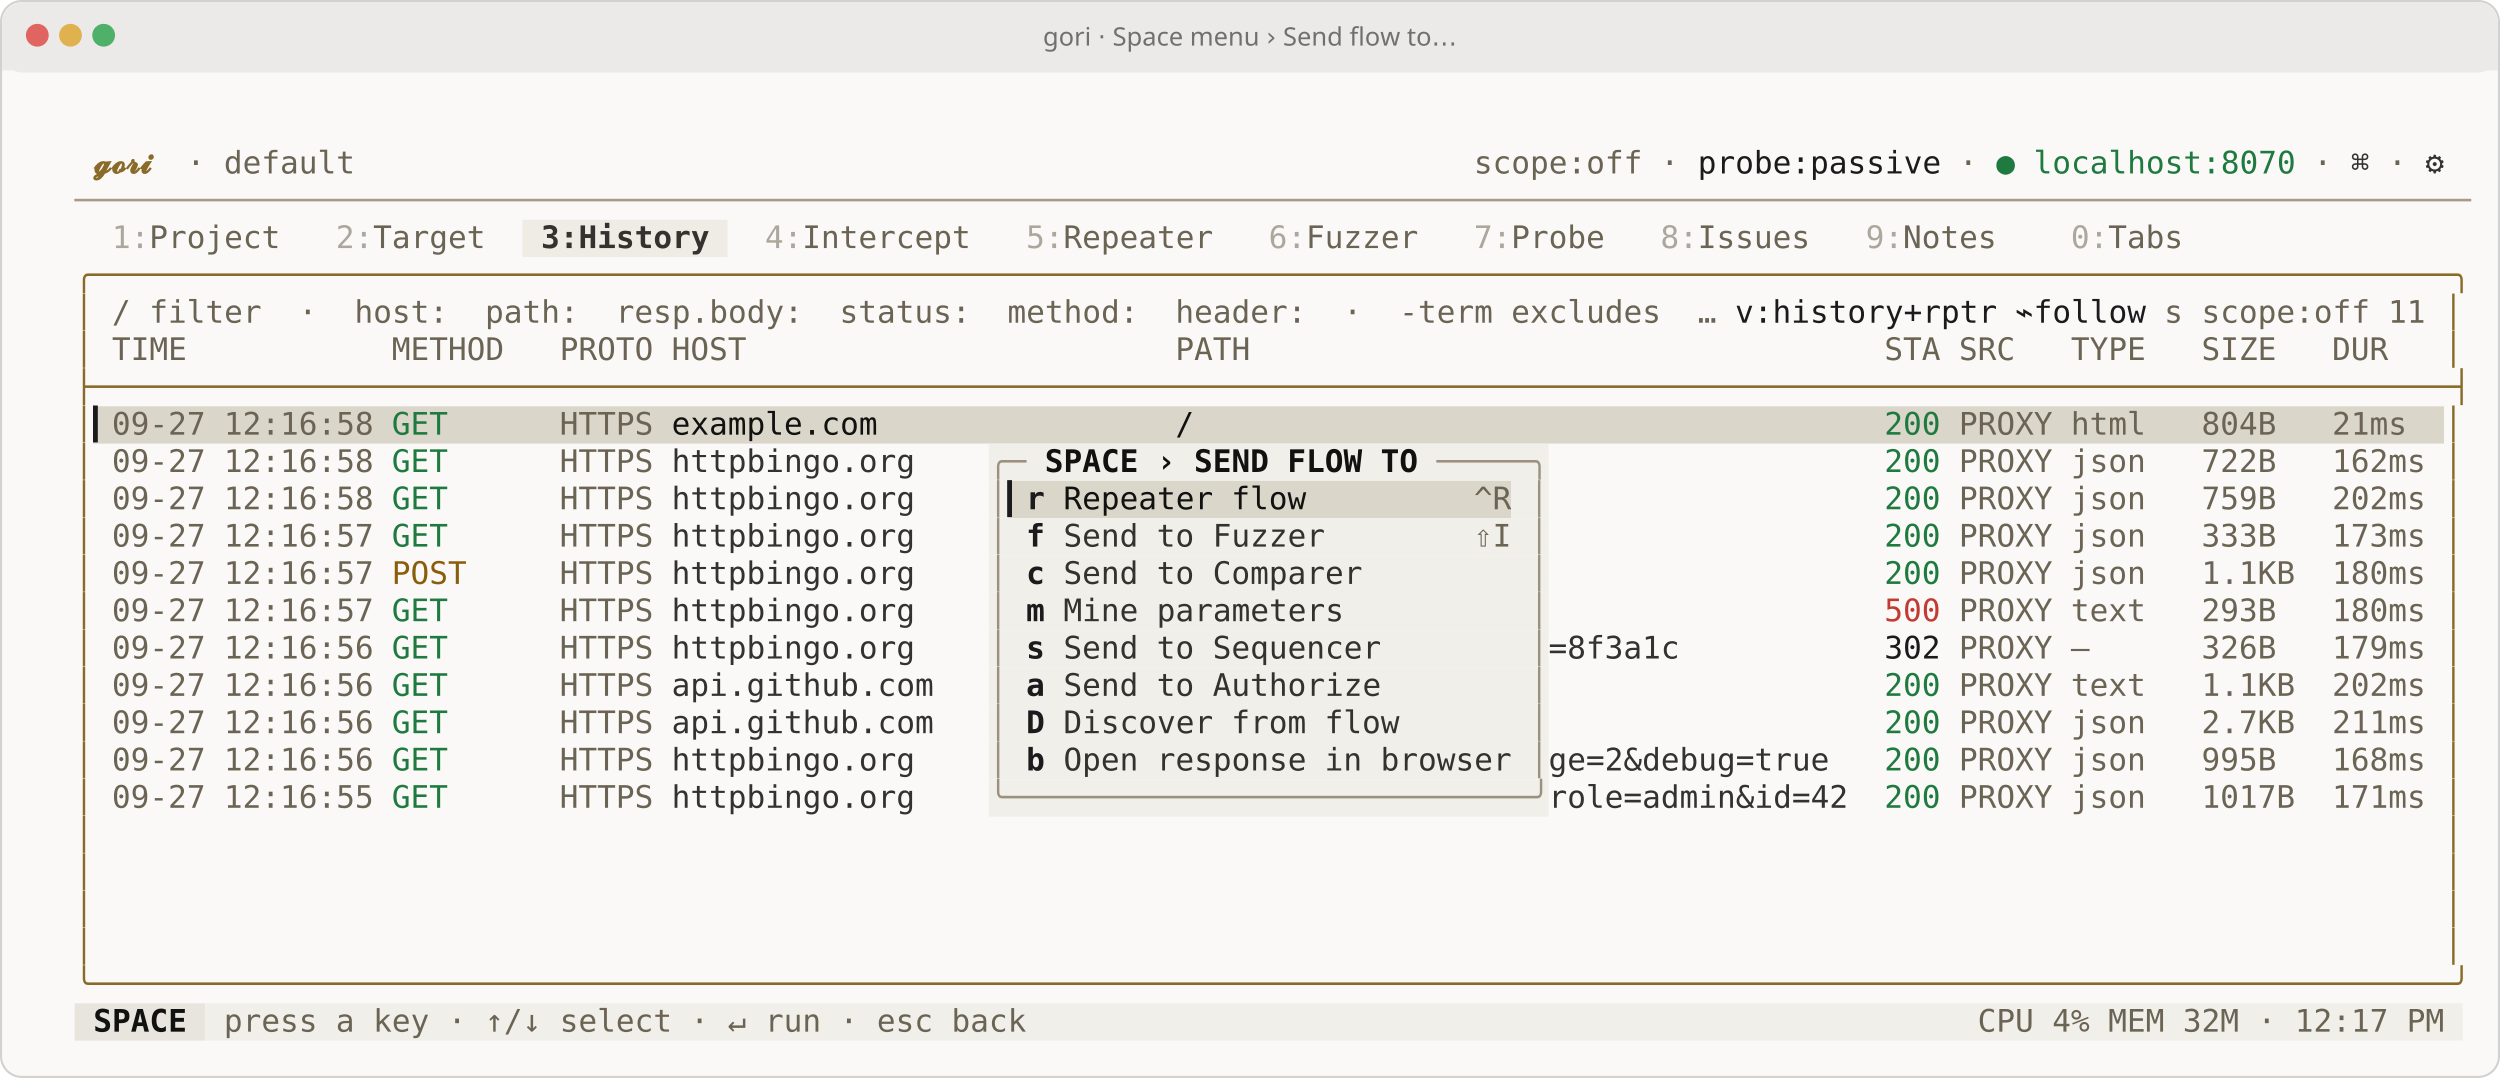
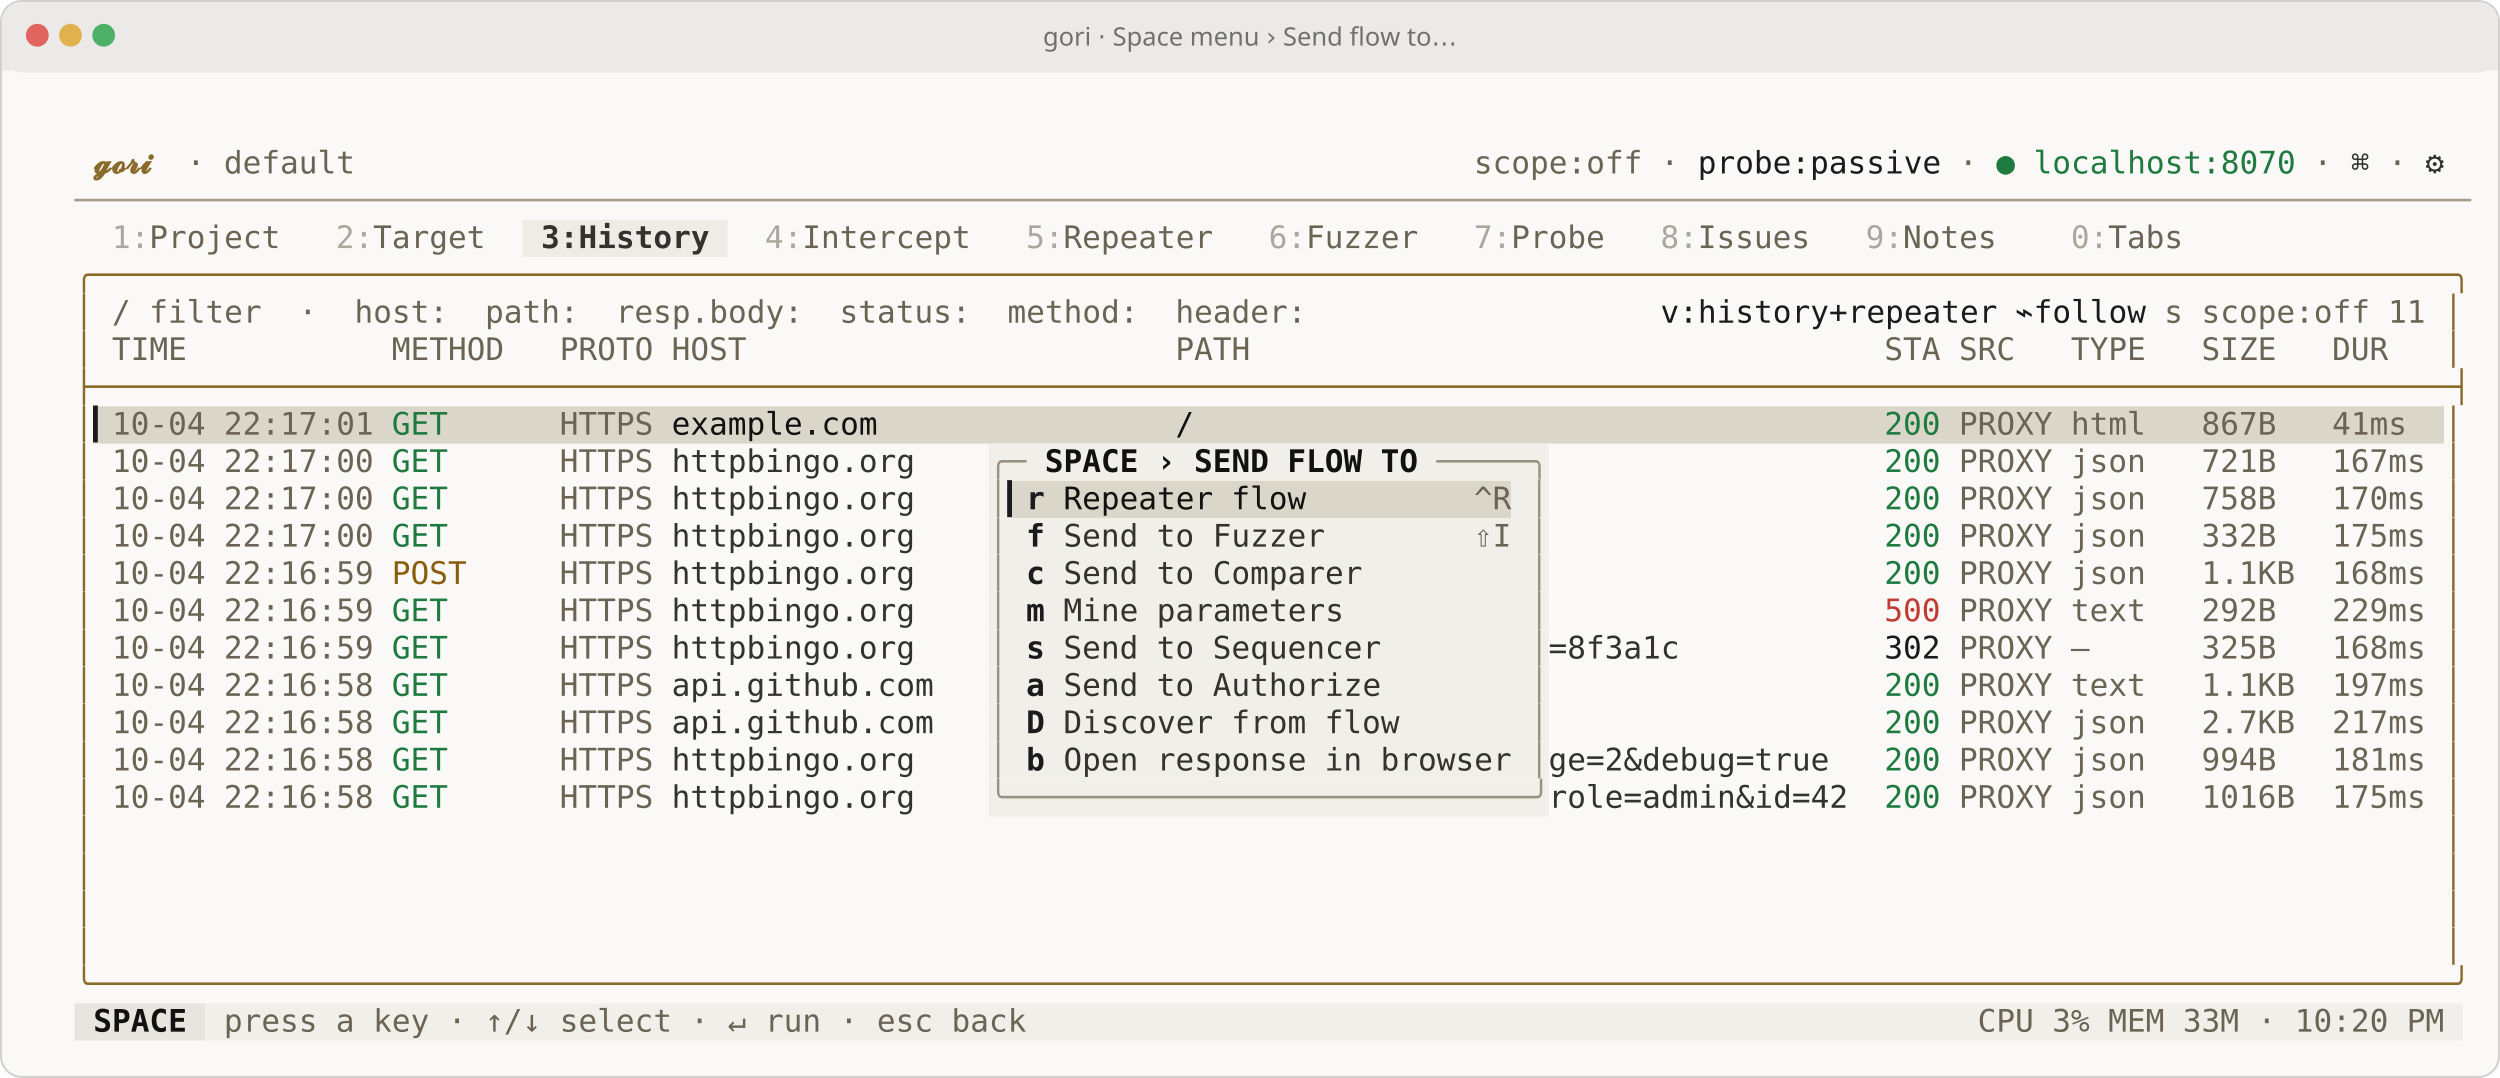
<svg xmlns="http://www.w3.org/2000/svg" width="1206" height="520" viewBox="0 0 1206.0 520.0" font-family="ui-monospace,'SF Mono','JetBrains Mono',Menlo,Consolas,monospace" font-size="15.0px" role="img" aria-label="gori · Space menu › Send flow to…">
  <rect x="0.5" y="0.5" width="1205.0" height="519.0" rx="10" ry="10" fill="#faf9f7" stroke="#d2d1cf" stroke-width="1" />
  <rect x="1" y="1" width="1204.0" height="34.0" rx="10" ry="10" fill="#ebeae8" />
  <rect x="1" y="24.0" width="1204.0" height="10" fill="#ebeae8" />
  <circle cx="18.0" cy="17.0" r="5.5" fill="#e0645f" />
  <circle cx="34.0" cy="17.0" r="5.5" fill="#e0b24f" />
  <circle cx="50.0" cy="17.0" r="5.5" fill="#4fb06a" />
  <text x="603.0" y="22.0" text-anchor="middle" fill="#70706f" font-family="'Apple Symbols','Segoe UI Symbol','Cambria Math','STIX Two Math','Noto Sans Math','DejaVu Sans',ui-monospace,'SF Mono','JetBrains Mono',Menlo,Consolas,monospace" font-size="12.3px">gori · Space menu › Send flow to…</text>
  <rect x="252.00" y="106.00" width="99.00" height="18.00" fill="#eeece5" />
  <rect x="45.00" y="196.00" width="1134.00" height="18.00" fill="#dbd6ca" />
  <rect x="477.00" y="214.00" width="270.00" height="18.00" fill="#f0efea" />
  <rect x="477.00" y="232.00" width="9.00" height="18.00" fill="#f0efea" />
  <rect x="486.00" y="232.00" width="243.00" height="18.00" fill="#dbd6ca" />
  <rect x="729.00" y="232.00" width="18.00" height="18.00" fill="#f0efea" />
  <rect x="477.00" y="250.00" width="270.00" height="18.00" fill="#f0efea" />
  <rect x="477.00" y="268.00" width="270.00" height="18.00" fill="#f0efea" />
  <rect x="477.00" y="286.00" width="270.00" height="18.00" fill="#f0efea" />
  <rect x="477.00" y="304.00" width="270.00" height="18.00" fill="#f0efea" />
  <rect x="477.00" y="322.00" width="270.00" height="18.00" fill="#f0efea" />
  <rect x="477.00" y="340.00" width="270.00" height="18.00" fill="#f0efea" />
  <rect x="477.00" y="358.00" width="270.00" height="18.00" fill="#f0efea" />
  <rect x="477.00" y="376.00" width="270.00" height="18.00" fill="#f0efea" />
  <rect x="36.00" y="484.00" width="63.00" height="18.00" fill="#e7e5de" />
  <rect x="99.00" y="484.00" width="1089.00" height="18.00" fill="#f0efea" />
  <text x="45.00" y="83.68" textLength="36.00" lengthAdjust="spacingAndGlyphs" fill="#8a6a28" font-weight="700" xml:space="preserve">𝓰𝓸𝓻𝓲</text>
  <text x="90.00" y="83.68" textLength="9.00" lengthAdjust="spacingAndGlyphs" fill="#6b6454" xml:space="preserve">·</text>
  <text x="108.00" y="83.68" textLength="63.00" lengthAdjust="spacingAndGlyphs" fill="#6b6454" xml:space="preserve">default</text>
  <text x="711.00" y="83.68" textLength="81.00" lengthAdjust="spacingAndGlyphs" fill="#6b6454" xml:space="preserve">scope:off</text>
  <text x="801.00" y="83.68" textLength="9.00" lengthAdjust="spacingAndGlyphs" fill="#6b6454" xml:space="preserve">·</text>
  <text x="819.00" y="83.68" textLength="117.00" lengthAdjust="spacingAndGlyphs" fill="#1b1b1d" xml:space="preserve">probe:passive</text>
  <text x="945.00" y="83.68" textLength="9.00" lengthAdjust="spacingAndGlyphs" fill="#6b6454" xml:space="preserve">·</text>
  <text x="963.00" y="83.68" textLength="9.00" lengthAdjust="spacingAndGlyphs" fill="#1f7a40" xml:space="preserve">●</text>
  <text x="981.00" y="83.68" textLength="126.00" lengthAdjust="spacingAndGlyphs" fill="#1f7a40" xml:space="preserve">localhost:8070</text>
  <text x="1116.00" y="83.68" textLength="9.00" lengthAdjust="spacingAndGlyphs" fill="#6b6454" xml:space="preserve">·</text>
  <text x="1134.00" y="83.68" textLength="9.00" lengthAdjust="spacingAndGlyphs" fill="#33322f" xml:space="preserve">⌘</text>
  <text x="1152.00" y="83.68" textLength="9.00" lengthAdjust="spacingAndGlyphs" fill="#6b6454" xml:space="preserve">·</text>
  <text x="1170.00" y="83.68" textLength="9.00" lengthAdjust="spacingAndGlyphs" fill="#33322f" xml:space="preserve">⚙</text>
  <text x="36.00" y="101.68" textLength="1152.00" lengthAdjust="spacingAndGlyphs" fill="#a89a86" xml:space="preserve">────────────────────────────────────────────────────────────────────────────────────────────────────────────────────────────────</text>
  <text x="54.00" y="119.68" textLength="18.00" lengthAdjust="spacingAndGlyphs" fill="#aba79d" xml:space="preserve">1:</text>
  <text x="72.00" y="119.68" textLength="63.00" lengthAdjust="spacingAndGlyphs" fill="#6b6454" xml:space="preserve">Project</text>
  <text x="162.00" y="119.68" textLength="18.00" lengthAdjust="spacingAndGlyphs" fill="#aba79d" xml:space="preserve">2:</text>
  <text x="180.00" y="119.68" textLength="54.00" lengthAdjust="spacingAndGlyphs" fill="#6b6454" xml:space="preserve">Target</text>
  <text x="261.00" y="119.68" textLength="81.00" lengthAdjust="spacingAndGlyphs" fill="#33322f" font-weight="700" xml:space="preserve">3:History</text>
  <text x="369.00" y="119.68" textLength="18.00" lengthAdjust="spacingAndGlyphs" fill="#aba79d" xml:space="preserve">4:</text>
  <text x="387.00" y="119.68" textLength="81.00" lengthAdjust="spacingAndGlyphs" fill="#6b6454" xml:space="preserve">Intercept</text>
  <text x="495.00" y="119.68" textLength="18.00" lengthAdjust="spacingAndGlyphs" fill="#aba79d" xml:space="preserve">5:</text>
  <text x="513.00" y="119.68" textLength="72.00" lengthAdjust="spacingAndGlyphs" fill="#6b6454" xml:space="preserve">Repeater</text>
  <text x="612.00" y="119.68" textLength="18.00" lengthAdjust="spacingAndGlyphs" fill="#aba79d" xml:space="preserve">6:</text>
  <text x="630.00" y="119.68" textLength="54.00" lengthAdjust="spacingAndGlyphs" fill="#6b6454" xml:space="preserve">Fuzzer</text>
  <text x="711.00" y="119.68" textLength="18.00" lengthAdjust="spacingAndGlyphs" fill="#aba79d" xml:space="preserve">7:</text>
  <text x="729.00" y="119.68" textLength="45.00" lengthAdjust="spacingAndGlyphs" fill="#6b6454" xml:space="preserve">Probe</text>
  <text x="801.00" y="119.68" textLength="18.00" lengthAdjust="spacingAndGlyphs" fill="#aba79d" xml:space="preserve">8:</text>
  <text x="819.00" y="119.68" textLength="54.00" lengthAdjust="spacingAndGlyphs" fill="#6b6454" xml:space="preserve">Issues</text>
  <text x="900.00" y="119.68" textLength="18.00" lengthAdjust="spacingAndGlyphs" fill="#aba79d" xml:space="preserve">9:</text>
  <text x="918.00" y="119.68" textLength="45.00" lengthAdjust="spacingAndGlyphs" fill="#6b6454" xml:space="preserve">Notes</text>
  <text x="999.00" y="119.68" textLength="18.00" lengthAdjust="spacingAndGlyphs" fill="#aba79d" xml:space="preserve">0:</text>
  <text x="1017.00" y="119.68" textLength="36.00" lengthAdjust="spacingAndGlyphs" fill="#6b6454" xml:space="preserve">Tabs</text>
  <text x="36.00" y="137.68" textLength="1152.00" lengthAdjust="spacingAndGlyphs" fill="#8a6a28" xml:space="preserve">╭──────────────────────────────────────────────────────────────────────────────────────────────────────────────────────────────╮</text>
  <text x="36.00" y="155.68" textLength="9.00" lengthAdjust="spacingAndGlyphs" fill="#8a6a28" xml:space="preserve">│</text>
  <text x="54.00" y="155.68" textLength="9.00" lengthAdjust="spacingAndGlyphs" fill="#6b6454" xml:space="preserve">/</text>
  <text x="72.00" y="155.68" textLength="54.00" lengthAdjust="spacingAndGlyphs" fill="#6b6454" xml:space="preserve">filter</text>
  <text x="144.00" y="155.68" textLength="9.00" lengthAdjust="spacingAndGlyphs" fill="#6b6454" xml:space="preserve">·</text>
  <text x="171.00" y="155.68" textLength="45.00" lengthAdjust="spacingAndGlyphs" fill="#6b6454" xml:space="preserve">host:</text>
  <text x="234.00" y="155.68" textLength="45.00" lengthAdjust="spacingAndGlyphs" fill="#6b6454" xml:space="preserve">path:</text>
  <text x="297.00" y="155.68" textLength="90.00" lengthAdjust="spacingAndGlyphs" fill="#6b6454" xml:space="preserve">resp.body:</text>
  <text x="405.00" y="155.68" textLength="63.00" lengthAdjust="spacingAndGlyphs" fill="#6b6454" xml:space="preserve">status:</text>
  <text x="486.00" y="155.68" textLength="63.00" lengthAdjust="spacingAndGlyphs" fill="#6b6454" xml:space="preserve">method:</text>
  <text x="567.00" y="155.68" textLength="63.00" lengthAdjust="spacingAndGlyphs" fill="#6b6454" xml:space="preserve">header:</text>
-   <text x="648.00" y="155.68" textLength="9.00" lengthAdjust="spacingAndGlyphs" fill="#6b6454" xml:space="preserve">·</text>
-   <text x="675.00" y="155.68" textLength="45.00" lengthAdjust="spacingAndGlyphs" fill="#6b6454" xml:space="preserve">-term</text>
-   <text x="729.00" y="155.68" textLength="72.00" lengthAdjust="spacingAndGlyphs" fill="#6b6454" xml:space="preserve">excludes</text>
-   <text x="819.00" y="155.68" textLength="9.00" lengthAdjust="spacingAndGlyphs" fill="#6b6454" xml:space="preserve">…</text>
-   <text x="837.00" y="155.68" textLength="126.00" lengthAdjust="spacingAndGlyphs" fill="#1b1b1d" xml:space="preserve">v:history+rptr</text>
+   <text x="801.00" y="155.68" textLength="162.00" lengthAdjust="spacingAndGlyphs" fill="#1b1b1d" xml:space="preserve">v:history+repeater</text>
  <text x="972.00" y="155.68" textLength="63.00" lengthAdjust="spacingAndGlyphs" fill="#1b1b1d" xml:space="preserve">⌁follow</text>
  <text x="1044.00" y="155.68" textLength="9.00" lengthAdjust="spacingAndGlyphs" fill="#6b6454" xml:space="preserve">s</text>
  <text x="1062.00" y="155.68" textLength="81.00" lengthAdjust="spacingAndGlyphs" fill="#6b6454" xml:space="preserve">scope:off</text>
  <text x="1152.00" y="155.68" textLength="18.00" lengthAdjust="spacingAndGlyphs" fill="#6b6454" xml:space="preserve">11</text>
  <text x="1179.00" y="155.68" textLength="9.00" lengthAdjust="spacingAndGlyphs" fill="#8a6a28" xml:space="preserve">│</text>
  <text x="36.00" y="173.68" textLength="9.00" lengthAdjust="spacingAndGlyphs" fill="#8a6a28" xml:space="preserve">│</text>
  <text x="54.00" y="173.68" textLength="36.00" lengthAdjust="spacingAndGlyphs" fill="#6b6454" xml:space="preserve">TIME</text>
  <text x="189.00" y="173.68" textLength="54.00" lengthAdjust="spacingAndGlyphs" fill="#6b6454" xml:space="preserve">METHOD</text>
  <text x="270.00" y="173.68" textLength="45.00" lengthAdjust="spacingAndGlyphs" fill="#6b6454" xml:space="preserve">PROTO</text>
  <text x="324.00" y="173.68" textLength="36.00" lengthAdjust="spacingAndGlyphs" fill="#6b6454" xml:space="preserve">HOST</text>
  <text x="567.00" y="173.68" textLength="36.00" lengthAdjust="spacingAndGlyphs" fill="#6b6454" xml:space="preserve">PATH</text>
  <text x="909.00" y="173.68" textLength="27.00" lengthAdjust="spacingAndGlyphs" fill="#6b6454" xml:space="preserve">STA</text>
  <text x="945.00" y="173.68" textLength="27.00" lengthAdjust="spacingAndGlyphs" fill="#6b6454" xml:space="preserve">SRC</text>
  <text x="999.00" y="173.68" textLength="36.00" lengthAdjust="spacingAndGlyphs" fill="#6b6454" xml:space="preserve">TYPE</text>
  <text x="1062.00" y="173.68" textLength="36.00" lengthAdjust="spacingAndGlyphs" fill="#6b6454" xml:space="preserve">SIZE</text>
  <text x="1125.00" y="173.68" textLength="27.00" lengthAdjust="spacingAndGlyphs" fill="#6b6454" xml:space="preserve">DUR</text>
  <text x="1179.00" y="173.68" textLength="9.00" lengthAdjust="spacingAndGlyphs" fill="#8a6a28" xml:space="preserve">│</text>
  <text x="36.00" y="191.68" textLength="1152.00" lengthAdjust="spacingAndGlyphs" fill="#8a6a28" xml:space="preserve">├──────────────────────────────────────────────────────────────────────────────────────────────────────────────────────────────┤</text>
  <text x="36.00" y="209.68" textLength="9.00" lengthAdjust="spacingAndGlyphs" fill="#8a6a28" xml:space="preserve">│</text>
  <text x="45.00" y="209.68" textLength="9.00" lengthAdjust="spacingAndGlyphs" fill="#1b1b1d" xml:space="preserve">▎</text>
-   <text x="54.00" y="209.68" textLength="45.00" lengthAdjust="spacingAndGlyphs" fill="#6b6454" xml:space="preserve">09-27</text>
-   <text x="108.00" y="209.68" textLength="72.00" lengthAdjust="spacingAndGlyphs" fill="#6b6454" xml:space="preserve">12:16:58</text>
+   <text x="54.00" y="209.68" textLength="45.00" lengthAdjust="spacingAndGlyphs" fill="#6b6454" xml:space="preserve">10-04</text>
+   <text x="108.00" y="209.68" textLength="72.00" lengthAdjust="spacingAndGlyphs" fill="#6b6454" xml:space="preserve">22:17:01</text>
  <text x="189.00" y="209.68" textLength="27.00" lengthAdjust="spacingAndGlyphs" fill="#1f7a40" xml:space="preserve">GET</text>
  <text x="270.00" y="209.68" textLength="45.00" lengthAdjust="spacingAndGlyphs" fill="#6b6454" xml:space="preserve">HTTPS</text>
  <text x="324.00" y="209.68" textLength="99.00" lengthAdjust="spacingAndGlyphs" fill="#111110" xml:space="preserve">example.com</text>
  <text x="567.00" y="209.68" textLength="9.00" lengthAdjust="spacingAndGlyphs" fill="#111110" xml:space="preserve">/</text>
  <text x="909.00" y="209.68" textLength="27.00" lengthAdjust="spacingAndGlyphs" fill="#1f7a40" xml:space="preserve">200</text>
  <text x="945.00" y="209.68" textLength="45.00" lengthAdjust="spacingAndGlyphs" fill="#6b6454" xml:space="preserve">PROXY</text>
  <text x="999.00" y="209.68" textLength="36.00" lengthAdjust="spacingAndGlyphs" fill="#6b6454" xml:space="preserve">html</text>
-   <text x="1062.00" y="209.68" textLength="36.00" lengthAdjust="spacingAndGlyphs" fill="#6b6454" xml:space="preserve">804B</text>
-   <text x="1125.00" y="209.68" textLength="36.00" lengthAdjust="spacingAndGlyphs" fill="#6b6454" xml:space="preserve">21ms</text>
+   <text x="1062.00" y="209.68" textLength="36.00" lengthAdjust="spacingAndGlyphs" fill="#6b6454" xml:space="preserve">867B</text>
+   <text x="1125.00" y="209.68" textLength="36.00" lengthAdjust="spacingAndGlyphs" fill="#6b6454" xml:space="preserve">41ms</text>
  <text x="1179.00" y="209.68" textLength="9.00" lengthAdjust="spacingAndGlyphs" fill="#8a6a28" xml:space="preserve">│</text>
  <text x="36.00" y="227.68" textLength="9.00" lengthAdjust="spacingAndGlyphs" fill="#8a6a28" xml:space="preserve">│</text>
-   <text x="54.00" y="227.68" textLength="45.00" lengthAdjust="spacingAndGlyphs" fill="#6b6454" xml:space="preserve">09-27</text>
-   <text x="108.00" y="227.68" textLength="72.00" lengthAdjust="spacingAndGlyphs" fill="#6b6454" xml:space="preserve">12:16:58</text>
+   <text x="54.00" y="227.68" textLength="45.00" lengthAdjust="spacingAndGlyphs" fill="#6b6454" xml:space="preserve">10-04</text>
+   <text x="108.00" y="227.68" textLength="72.00" lengthAdjust="spacingAndGlyphs" fill="#6b6454" xml:space="preserve">22:17:00</text>
  <text x="189.00" y="227.68" textLength="27.00" lengthAdjust="spacingAndGlyphs" fill="#1f7a40" xml:space="preserve">GET</text>
  <text x="270.00" y="227.68" textLength="45.00" lengthAdjust="spacingAndGlyphs" fill="#6b6454" xml:space="preserve">HTTPS</text>
  <text x="324.00" y="227.68" textLength="117.00" lengthAdjust="spacingAndGlyphs" fill="#33322f" xml:space="preserve">httpbingo.org</text>
  <text x="477.00" y="227.68" textLength="18.00" lengthAdjust="spacingAndGlyphs" fill="#9c9180" xml:space="preserve">╭─</text>
  <text x="504.00" y="227.68" textLength="45.00" lengthAdjust="spacingAndGlyphs" fill="#111110" font-weight="700" xml:space="preserve">SPACE</text>
  <text x="558.00" y="227.68" textLength="9.00" lengthAdjust="spacingAndGlyphs" fill="#111110" font-weight="700" xml:space="preserve">›</text>
  <text x="576.00" y="227.68" textLength="36.00" lengthAdjust="spacingAndGlyphs" fill="#111110" font-weight="700" xml:space="preserve">SEND</text>
  <text x="621.00" y="227.68" textLength="36.00" lengthAdjust="spacingAndGlyphs" fill="#111110" font-weight="700" xml:space="preserve">FLOW</text>
  <text x="666.00" y="227.68" textLength="18.00" lengthAdjust="spacingAndGlyphs" fill="#111110" font-weight="700" xml:space="preserve">TO</text>
  <text x="693.00" y="227.68" textLength="54.00" lengthAdjust="spacingAndGlyphs" fill="#9c9180" xml:space="preserve">─────╮</text>
  <text x="909.00" y="227.68" textLength="27.00" lengthAdjust="spacingAndGlyphs" fill="#1f7a40" xml:space="preserve">200</text>
  <text x="945.00" y="227.68" textLength="45.00" lengthAdjust="spacingAndGlyphs" fill="#6b6454" xml:space="preserve">PROXY</text>
  <text x="999.00" y="227.68" textLength="36.00" lengthAdjust="spacingAndGlyphs" fill="#6b6454" xml:space="preserve">json</text>
-   <text x="1062.00" y="227.68" textLength="36.00" lengthAdjust="spacingAndGlyphs" fill="#6b6454" xml:space="preserve">722B</text>
-   <text x="1125.00" y="227.68" textLength="45.00" lengthAdjust="spacingAndGlyphs" fill="#6b6454" xml:space="preserve">162ms</text>
+   <text x="1062.00" y="227.68" textLength="36.00" lengthAdjust="spacingAndGlyphs" fill="#6b6454" xml:space="preserve">721B</text>
+   <text x="1125.00" y="227.68" textLength="45.00" lengthAdjust="spacingAndGlyphs" fill="#6b6454" xml:space="preserve">167ms</text>
  <text x="1179.00" y="227.68" textLength="9.00" lengthAdjust="spacingAndGlyphs" fill="#8a6a28" xml:space="preserve">│</text>
  <text x="36.00" y="245.68" textLength="9.00" lengthAdjust="spacingAndGlyphs" fill="#8a6a28" xml:space="preserve">│</text>
-   <text x="54.00" y="245.68" textLength="45.00" lengthAdjust="spacingAndGlyphs" fill="#6b6454" xml:space="preserve">09-27</text>
-   <text x="108.00" y="245.68" textLength="72.00" lengthAdjust="spacingAndGlyphs" fill="#6b6454" xml:space="preserve">12:16:58</text>
+   <text x="54.00" y="245.68" textLength="45.00" lengthAdjust="spacingAndGlyphs" fill="#6b6454" xml:space="preserve">10-04</text>
+   <text x="108.00" y="245.68" textLength="72.00" lengthAdjust="spacingAndGlyphs" fill="#6b6454" xml:space="preserve">22:17:00</text>
  <text x="189.00" y="245.68" textLength="27.00" lengthAdjust="spacingAndGlyphs" fill="#1f7a40" xml:space="preserve">GET</text>
  <text x="270.00" y="245.68" textLength="45.00" lengthAdjust="spacingAndGlyphs" fill="#6b6454" xml:space="preserve">HTTPS</text>
  <text x="324.00" y="245.68" textLength="117.00" lengthAdjust="spacingAndGlyphs" fill="#33322f" xml:space="preserve">httpbingo.org</text>
  <text x="477.00" y="245.68" textLength="9.00" lengthAdjust="spacingAndGlyphs" fill="#9c9180" xml:space="preserve">│</text>
  <text x="486.00" y="245.68" textLength="9.00" lengthAdjust="spacingAndGlyphs" fill="#1b1b1d" xml:space="preserve">▎</text>
  <text x="495.00" y="245.68" textLength="9.00" lengthAdjust="spacingAndGlyphs" fill="#1b1b1d" font-weight="700" xml:space="preserve">r</text>
  <text x="513.00" y="245.68" textLength="72.00" lengthAdjust="spacingAndGlyphs" fill="#111110" xml:space="preserve">Repeater</text>
  <text x="594.00" y="245.68" textLength="36.00" lengthAdjust="spacingAndGlyphs" fill="#111110" xml:space="preserve">flow</text>
  <text x="711.00" y="245.68" textLength="18.00" lengthAdjust="spacingAndGlyphs" fill="#6b6454" xml:space="preserve">^R</text>
  <text x="738.00" y="245.68" textLength="9.00" lengthAdjust="spacingAndGlyphs" fill="#9c9180" xml:space="preserve">│</text>
  <text x="909.00" y="245.68" textLength="27.00" lengthAdjust="spacingAndGlyphs" fill="#1f7a40" xml:space="preserve">200</text>
  <text x="945.00" y="245.68" textLength="45.00" lengthAdjust="spacingAndGlyphs" fill="#6b6454" xml:space="preserve">PROXY</text>
  <text x="999.00" y="245.68" textLength="36.00" lengthAdjust="spacingAndGlyphs" fill="#6b6454" xml:space="preserve">json</text>
-   <text x="1062.00" y="245.68" textLength="36.00" lengthAdjust="spacingAndGlyphs" fill="#6b6454" xml:space="preserve">759B</text>
-   <text x="1125.00" y="245.68" textLength="45.00" lengthAdjust="spacingAndGlyphs" fill="#6b6454" xml:space="preserve">202ms</text>
+   <text x="1062.00" y="245.68" textLength="36.00" lengthAdjust="spacingAndGlyphs" fill="#6b6454" xml:space="preserve">758B</text>
+   <text x="1125.00" y="245.68" textLength="45.00" lengthAdjust="spacingAndGlyphs" fill="#6b6454" xml:space="preserve">170ms</text>
  <text x="1179.00" y="245.68" textLength="9.00" lengthAdjust="spacingAndGlyphs" fill="#8a6a28" xml:space="preserve">│</text>
  <text x="36.00" y="263.68" textLength="9.00" lengthAdjust="spacingAndGlyphs" fill="#8a6a28" xml:space="preserve">│</text>
-   <text x="54.00" y="263.68" textLength="45.00" lengthAdjust="spacingAndGlyphs" fill="#6b6454" xml:space="preserve">09-27</text>
-   <text x="108.00" y="263.68" textLength="72.00" lengthAdjust="spacingAndGlyphs" fill="#6b6454" xml:space="preserve">12:16:57</text>
+   <text x="54.00" y="263.68" textLength="45.00" lengthAdjust="spacingAndGlyphs" fill="#6b6454" xml:space="preserve">10-04</text>
+   <text x="108.00" y="263.68" textLength="72.00" lengthAdjust="spacingAndGlyphs" fill="#6b6454" xml:space="preserve">22:17:00</text>
  <text x="189.00" y="263.68" textLength="27.00" lengthAdjust="spacingAndGlyphs" fill="#1f7a40" xml:space="preserve">GET</text>
  <text x="270.00" y="263.68" textLength="45.00" lengthAdjust="spacingAndGlyphs" fill="#6b6454" xml:space="preserve">HTTPS</text>
  <text x="324.00" y="263.68" textLength="117.00" lengthAdjust="spacingAndGlyphs" fill="#33322f" xml:space="preserve">httpbingo.org</text>
  <text x="477.00" y="263.68" textLength="9.00" lengthAdjust="spacingAndGlyphs" fill="#9c9180" xml:space="preserve">│</text>
  <text x="495.00" y="263.68" textLength="9.00" lengthAdjust="spacingAndGlyphs" fill="#1b1b1d" font-weight="700" xml:space="preserve">f</text>
  <text x="513.00" y="263.68" textLength="36.00" lengthAdjust="spacingAndGlyphs" fill="#33322f" xml:space="preserve">Send</text>
  <text x="558.00" y="263.68" textLength="18.00" lengthAdjust="spacingAndGlyphs" fill="#33322f" xml:space="preserve">to</text>
  <text x="585.00" y="263.68" textLength="54.00" lengthAdjust="spacingAndGlyphs" fill="#33322f" xml:space="preserve">Fuzzer</text>
  <text x="711.00" y="263.68" textLength="18.00" lengthAdjust="spacingAndGlyphs" fill="#6b6454" xml:space="preserve">⇧I</text>
  <text x="738.00" y="263.68" textLength="9.00" lengthAdjust="spacingAndGlyphs" fill="#9c9180" xml:space="preserve">│</text>
  <text x="909.00" y="263.68" textLength="27.00" lengthAdjust="spacingAndGlyphs" fill="#1f7a40" xml:space="preserve">200</text>
  <text x="945.00" y="263.68" textLength="45.00" lengthAdjust="spacingAndGlyphs" fill="#6b6454" xml:space="preserve">PROXY</text>
  <text x="999.00" y="263.68" textLength="36.00" lengthAdjust="spacingAndGlyphs" fill="#6b6454" xml:space="preserve">json</text>
-   <text x="1062.00" y="263.68" textLength="36.00" lengthAdjust="spacingAndGlyphs" fill="#6b6454" xml:space="preserve">333B</text>
-   <text x="1125.00" y="263.68" textLength="45.00" lengthAdjust="spacingAndGlyphs" fill="#6b6454" xml:space="preserve">173ms</text>
+   <text x="1062.00" y="263.68" textLength="36.00" lengthAdjust="spacingAndGlyphs" fill="#6b6454" xml:space="preserve">332B</text>
+   <text x="1125.00" y="263.68" textLength="45.00" lengthAdjust="spacingAndGlyphs" fill="#6b6454" xml:space="preserve">175ms</text>
  <text x="1179.00" y="263.68" textLength="9.00" lengthAdjust="spacingAndGlyphs" fill="#8a6a28" xml:space="preserve">│</text>
  <text x="36.00" y="281.68" textLength="9.00" lengthAdjust="spacingAndGlyphs" fill="#8a6a28" xml:space="preserve">│</text>
-   <text x="54.00" y="281.68" textLength="45.00" lengthAdjust="spacingAndGlyphs" fill="#6b6454" xml:space="preserve">09-27</text>
-   <text x="108.00" y="281.68" textLength="72.00" lengthAdjust="spacingAndGlyphs" fill="#6b6454" xml:space="preserve">12:16:57</text>
+   <text x="54.00" y="281.68" textLength="45.00" lengthAdjust="spacingAndGlyphs" fill="#6b6454" xml:space="preserve">10-04</text>
+   <text x="108.00" y="281.68" textLength="72.00" lengthAdjust="spacingAndGlyphs" fill="#6b6454" xml:space="preserve">22:16:59</text>
  <text x="189.00" y="281.68" textLength="36.00" lengthAdjust="spacingAndGlyphs" fill="#8a5d0a" xml:space="preserve">POST</text>
  <text x="270.00" y="281.68" textLength="45.00" lengthAdjust="spacingAndGlyphs" fill="#6b6454" xml:space="preserve">HTTPS</text>
  <text x="324.00" y="281.68" textLength="117.00" lengthAdjust="spacingAndGlyphs" fill="#33322f" xml:space="preserve">httpbingo.org</text>
  <text x="477.00" y="281.68" textLength="9.00" lengthAdjust="spacingAndGlyphs" fill="#9c9180" xml:space="preserve">│</text>
  <text x="495.00" y="281.68" textLength="9.00" lengthAdjust="spacingAndGlyphs" fill="#1b1b1d" font-weight="700" xml:space="preserve">c</text>
  <text x="513.00" y="281.68" textLength="36.00" lengthAdjust="spacingAndGlyphs" fill="#33322f" xml:space="preserve">Send</text>
  <text x="558.00" y="281.68" textLength="18.00" lengthAdjust="spacingAndGlyphs" fill="#33322f" xml:space="preserve">to</text>
  <text x="585.00" y="281.68" textLength="72.00" lengthAdjust="spacingAndGlyphs" fill="#33322f" xml:space="preserve">Comparer</text>
  <text x="738.00" y="281.68" textLength="9.00" lengthAdjust="spacingAndGlyphs" fill="#9c9180" xml:space="preserve">│</text>
  <text x="909.00" y="281.68" textLength="27.00" lengthAdjust="spacingAndGlyphs" fill="#1f7a40" xml:space="preserve">200</text>
  <text x="945.00" y="281.68" textLength="45.00" lengthAdjust="spacingAndGlyphs" fill="#6b6454" xml:space="preserve">PROXY</text>
  <text x="999.00" y="281.68" textLength="36.00" lengthAdjust="spacingAndGlyphs" fill="#6b6454" xml:space="preserve">json</text>
  <text x="1062.00" y="281.68" textLength="45.00" lengthAdjust="spacingAndGlyphs" fill="#6b6454" xml:space="preserve">1.1KB</text>
-   <text x="1125.00" y="281.68" textLength="45.00" lengthAdjust="spacingAndGlyphs" fill="#6b6454" xml:space="preserve">180ms</text>
+   <text x="1125.00" y="281.68" textLength="45.00" lengthAdjust="spacingAndGlyphs" fill="#6b6454" xml:space="preserve">168ms</text>
  <text x="1179.00" y="281.68" textLength="9.00" lengthAdjust="spacingAndGlyphs" fill="#8a6a28" xml:space="preserve">│</text>
  <text x="36.00" y="299.68" textLength="9.00" lengthAdjust="spacingAndGlyphs" fill="#8a6a28" xml:space="preserve">│</text>
-   <text x="54.00" y="299.68" textLength="45.00" lengthAdjust="spacingAndGlyphs" fill="#6b6454" xml:space="preserve">09-27</text>
-   <text x="108.00" y="299.68" textLength="72.00" lengthAdjust="spacingAndGlyphs" fill="#6b6454" xml:space="preserve">12:16:57</text>
+   <text x="54.00" y="299.68" textLength="45.00" lengthAdjust="spacingAndGlyphs" fill="#6b6454" xml:space="preserve">10-04</text>
+   <text x="108.00" y="299.68" textLength="72.00" lengthAdjust="spacingAndGlyphs" fill="#6b6454" xml:space="preserve">22:16:59</text>
  <text x="189.00" y="299.68" textLength="27.00" lengthAdjust="spacingAndGlyphs" fill="#1f7a40" xml:space="preserve">GET</text>
  <text x="270.00" y="299.68" textLength="45.00" lengthAdjust="spacingAndGlyphs" fill="#6b6454" xml:space="preserve">HTTPS</text>
  <text x="324.00" y="299.68" textLength="117.00" lengthAdjust="spacingAndGlyphs" fill="#33322f" xml:space="preserve">httpbingo.org</text>
  <text x="477.00" y="299.68" textLength="9.00" lengthAdjust="spacingAndGlyphs" fill="#9c9180" xml:space="preserve">│</text>
  <text x="495.00" y="299.68" textLength="9.00" lengthAdjust="spacingAndGlyphs" fill="#1b1b1d" font-weight="700" xml:space="preserve">m</text>
  <text x="513.00" y="299.68" textLength="36.00" lengthAdjust="spacingAndGlyphs" fill="#33322f" xml:space="preserve">Mine</text>
  <text x="558.00" y="299.68" textLength="90.00" lengthAdjust="spacingAndGlyphs" fill="#33322f" xml:space="preserve">parameters</text>
  <text x="738.00" y="299.68" textLength="9.00" lengthAdjust="spacingAndGlyphs" fill="#9c9180" xml:space="preserve">│</text>
  <text x="909.00" y="299.68" textLength="27.00" lengthAdjust="spacingAndGlyphs" fill="#c23b32" xml:space="preserve">500</text>
  <text x="945.00" y="299.68" textLength="45.00" lengthAdjust="spacingAndGlyphs" fill="#6b6454" xml:space="preserve">PROXY</text>
  <text x="999.00" y="299.68" textLength="36.00" lengthAdjust="spacingAndGlyphs" fill="#6b6454" xml:space="preserve">text</text>
-   <text x="1062.00" y="299.68" textLength="36.00" lengthAdjust="spacingAndGlyphs" fill="#6b6454" xml:space="preserve">293B</text>
-   <text x="1125.00" y="299.68" textLength="45.00" lengthAdjust="spacingAndGlyphs" fill="#6b6454" xml:space="preserve">180ms</text>
+   <text x="1062.00" y="299.68" textLength="36.00" lengthAdjust="spacingAndGlyphs" fill="#6b6454" xml:space="preserve">292B</text>
+   <text x="1125.00" y="299.68" textLength="45.00" lengthAdjust="spacingAndGlyphs" fill="#6b6454" xml:space="preserve">229ms</text>
  <text x="1179.00" y="299.68" textLength="9.00" lengthAdjust="spacingAndGlyphs" fill="#8a6a28" xml:space="preserve">│</text>
  <text x="36.00" y="317.68" textLength="9.00" lengthAdjust="spacingAndGlyphs" fill="#8a6a28" xml:space="preserve">│</text>
-   <text x="54.00" y="317.68" textLength="45.00" lengthAdjust="spacingAndGlyphs" fill="#6b6454" xml:space="preserve">09-27</text>
-   <text x="108.00" y="317.68" textLength="72.00" lengthAdjust="spacingAndGlyphs" fill="#6b6454" xml:space="preserve">12:16:56</text>
+   <text x="54.00" y="317.68" textLength="45.00" lengthAdjust="spacingAndGlyphs" fill="#6b6454" xml:space="preserve">10-04</text>
+   <text x="108.00" y="317.68" textLength="72.00" lengthAdjust="spacingAndGlyphs" fill="#6b6454" xml:space="preserve">22:16:59</text>
  <text x="189.00" y="317.68" textLength="27.00" lengthAdjust="spacingAndGlyphs" fill="#1f7a40" xml:space="preserve">GET</text>
  <text x="270.00" y="317.68" textLength="45.00" lengthAdjust="spacingAndGlyphs" fill="#6b6454" xml:space="preserve">HTTPS</text>
  <text x="324.00" y="317.68" textLength="117.00" lengthAdjust="spacingAndGlyphs" fill="#33322f" xml:space="preserve">httpbingo.org</text>
  <text x="477.00" y="317.68" textLength="9.00" lengthAdjust="spacingAndGlyphs" fill="#9c9180" xml:space="preserve">│</text>
  <text x="495.00" y="317.68" textLength="9.00" lengthAdjust="spacingAndGlyphs" fill="#1b1b1d" font-weight="700" xml:space="preserve">s</text>
  <text x="513.00" y="317.68" textLength="36.00" lengthAdjust="spacingAndGlyphs" fill="#33322f" xml:space="preserve">Send</text>
  <text x="558.00" y="317.68" textLength="18.00" lengthAdjust="spacingAndGlyphs" fill="#33322f" xml:space="preserve">to</text>
  <text x="585.00" y="317.68" textLength="81.00" lengthAdjust="spacingAndGlyphs" fill="#33322f" xml:space="preserve">Sequencer</text>
  <text x="738.00" y="317.68" textLength="9.00" lengthAdjust="spacingAndGlyphs" fill="#9c9180" xml:space="preserve">│</text>
  <text x="747.00" y="317.68" textLength="63.00" lengthAdjust="spacingAndGlyphs" fill="#33322f" xml:space="preserve">=8f3a1c</text>
  <text x="909.00" y="317.68" textLength="27.00" lengthAdjust="spacingAndGlyphs" fill="#1b1b1d" xml:space="preserve">302</text>
  <text x="945.00" y="317.68" textLength="45.00" lengthAdjust="spacingAndGlyphs" fill="#6b6454" xml:space="preserve">PROXY</text>
  <text x="999.00" y="317.68" textLength="9.00" lengthAdjust="spacingAndGlyphs" fill="#6b6454" xml:space="preserve">—</text>
-   <text x="1062.00" y="317.68" textLength="36.00" lengthAdjust="spacingAndGlyphs" fill="#6b6454" xml:space="preserve">326B</text>
-   <text x="1125.00" y="317.68" textLength="45.00" lengthAdjust="spacingAndGlyphs" fill="#6b6454" xml:space="preserve">179ms</text>
+   <text x="1062.00" y="317.68" textLength="36.00" lengthAdjust="spacingAndGlyphs" fill="#6b6454" xml:space="preserve">325B</text>
+   <text x="1125.00" y="317.68" textLength="45.00" lengthAdjust="spacingAndGlyphs" fill="#6b6454" xml:space="preserve">168ms</text>
  <text x="1179.00" y="317.68" textLength="9.00" lengthAdjust="spacingAndGlyphs" fill="#8a6a28" xml:space="preserve">│</text>
  <text x="36.00" y="335.68" textLength="9.00" lengthAdjust="spacingAndGlyphs" fill="#8a6a28" xml:space="preserve">│</text>
-   <text x="54.00" y="335.68" textLength="45.00" lengthAdjust="spacingAndGlyphs" fill="#6b6454" xml:space="preserve">09-27</text>
-   <text x="108.00" y="335.68" textLength="72.00" lengthAdjust="spacingAndGlyphs" fill="#6b6454" xml:space="preserve">12:16:56</text>
+   <text x="54.00" y="335.68" textLength="45.00" lengthAdjust="spacingAndGlyphs" fill="#6b6454" xml:space="preserve">10-04</text>
+   <text x="108.00" y="335.68" textLength="72.00" lengthAdjust="spacingAndGlyphs" fill="#6b6454" xml:space="preserve">22:16:58</text>
  <text x="189.00" y="335.68" textLength="27.00" lengthAdjust="spacingAndGlyphs" fill="#1f7a40" xml:space="preserve">GET</text>
  <text x="270.00" y="335.68" textLength="45.00" lengthAdjust="spacingAndGlyphs" fill="#6b6454" xml:space="preserve">HTTPS</text>
  <text x="324.00" y="335.68" textLength="126.00" lengthAdjust="spacingAndGlyphs" fill="#33322f" xml:space="preserve">api.github.com</text>
  <text x="477.00" y="335.68" textLength="9.00" lengthAdjust="spacingAndGlyphs" fill="#9c9180" xml:space="preserve">│</text>
  <text x="495.00" y="335.68" textLength="9.00" lengthAdjust="spacingAndGlyphs" fill="#1b1b1d" font-weight="700" xml:space="preserve">a</text>
  <text x="513.00" y="335.68" textLength="36.00" lengthAdjust="spacingAndGlyphs" fill="#33322f" xml:space="preserve">Send</text>
  <text x="558.00" y="335.68" textLength="18.00" lengthAdjust="spacingAndGlyphs" fill="#33322f" xml:space="preserve">to</text>
  <text x="585.00" y="335.68" textLength="81.00" lengthAdjust="spacingAndGlyphs" fill="#33322f" xml:space="preserve">Authorize</text>
  <text x="738.00" y="335.68" textLength="9.00" lengthAdjust="spacingAndGlyphs" fill="#9c9180" xml:space="preserve">│</text>
  <text x="909.00" y="335.68" textLength="27.00" lengthAdjust="spacingAndGlyphs" fill="#1f7a40" xml:space="preserve">200</text>
  <text x="945.00" y="335.68" textLength="45.00" lengthAdjust="spacingAndGlyphs" fill="#6b6454" xml:space="preserve">PROXY</text>
  <text x="999.00" y="335.68" textLength="36.00" lengthAdjust="spacingAndGlyphs" fill="#6b6454" xml:space="preserve">text</text>
  <text x="1062.00" y="335.68" textLength="45.00" lengthAdjust="spacingAndGlyphs" fill="#6b6454" xml:space="preserve">1.1KB</text>
-   <text x="1125.00" y="335.68" textLength="45.00" lengthAdjust="spacingAndGlyphs" fill="#6b6454" xml:space="preserve">202ms</text>
+   <text x="1125.00" y="335.68" textLength="45.00" lengthAdjust="spacingAndGlyphs" fill="#6b6454" xml:space="preserve">197ms</text>
  <text x="1179.00" y="335.68" textLength="9.00" lengthAdjust="spacingAndGlyphs" fill="#8a6a28" xml:space="preserve">│</text>
  <text x="36.00" y="353.68" textLength="9.00" lengthAdjust="spacingAndGlyphs" fill="#8a6a28" xml:space="preserve">│</text>
-   <text x="54.00" y="353.68" textLength="45.00" lengthAdjust="spacingAndGlyphs" fill="#6b6454" xml:space="preserve">09-27</text>
-   <text x="108.00" y="353.68" textLength="72.00" lengthAdjust="spacingAndGlyphs" fill="#6b6454" xml:space="preserve">12:16:56</text>
+   <text x="54.00" y="353.68" textLength="45.00" lengthAdjust="spacingAndGlyphs" fill="#6b6454" xml:space="preserve">10-04</text>
+   <text x="108.00" y="353.68" textLength="72.00" lengthAdjust="spacingAndGlyphs" fill="#6b6454" xml:space="preserve">22:16:58</text>
  <text x="189.00" y="353.68" textLength="27.00" lengthAdjust="spacingAndGlyphs" fill="#1f7a40" xml:space="preserve">GET</text>
  <text x="270.00" y="353.68" textLength="45.00" lengthAdjust="spacingAndGlyphs" fill="#6b6454" xml:space="preserve">HTTPS</text>
  <text x="324.00" y="353.68" textLength="126.00" lengthAdjust="spacingAndGlyphs" fill="#33322f" xml:space="preserve">api.github.com</text>
  <text x="477.00" y="353.68" textLength="9.00" lengthAdjust="spacingAndGlyphs" fill="#9c9180" xml:space="preserve">│</text>
  <text x="495.00" y="353.68" textLength="9.00" lengthAdjust="spacingAndGlyphs" fill="#1b1b1d" font-weight="700" xml:space="preserve">D</text>
  <text x="513.00" y="353.68" textLength="72.00" lengthAdjust="spacingAndGlyphs" fill="#33322f" xml:space="preserve">Discover</text>
  <text x="594.00" y="353.68" textLength="36.00" lengthAdjust="spacingAndGlyphs" fill="#33322f" xml:space="preserve">from</text>
  <text x="639.00" y="353.68" textLength="36.00" lengthAdjust="spacingAndGlyphs" fill="#33322f" xml:space="preserve">flow</text>
  <text x="738.00" y="353.68" textLength="9.00" lengthAdjust="spacingAndGlyphs" fill="#9c9180" xml:space="preserve">│</text>
  <text x="909.00" y="353.68" textLength="27.00" lengthAdjust="spacingAndGlyphs" fill="#1f7a40" xml:space="preserve">200</text>
  <text x="945.00" y="353.68" textLength="45.00" lengthAdjust="spacingAndGlyphs" fill="#6b6454" xml:space="preserve">PROXY</text>
  <text x="999.00" y="353.68" textLength="36.00" lengthAdjust="spacingAndGlyphs" fill="#6b6454" xml:space="preserve">json</text>
  <text x="1062.00" y="353.68" textLength="45.00" lengthAdjust="spacingAndGlyphs" fill="#6b6454" xml:space="preserve">2.7KB</text>
-   <text x="1125.00" y="353.68" textLength="45.00" lengthAdjust="spacingAndGlyphs" fill="#6b6454" xml:space="preserve">211ms</text>
+   <text x="1125.00" y="353.68" textLength="45.00" lengthAdjust="spacingAndGlyphs" fill="#6b6454" xml:space="preserve">217ms</text>
  <text x="1179.00" y="353.68" textLength="9.00" lengthAdjust="spacingAndGlyphs" fill="#8a6a28" xml:space="preserve">│</text>
  <text x="36.00" y="371.68" textLength="9.00" lengthAdjust="spacingAndGlyphs" fill="#8a6a28" xml:space="preserve">│</text>
-   <text x="54.00" y="371.68" textLength="45.00" lengthAdjust="spacingAndGlyphs" fill="#6b6454" xml:space="preserve">09-27</text>
-   <text x="108.00" y="371.68" textLength="72.00" lengthAdjust="spacingAndGlyphs" fill="#6b6454" xml:space="preserve">12:16:56</text>
+   <text x="54.00" y="371.68" textLength="45.00" lengthAdjust="spacingAndGlyphs" fill="#6b6454" xml:space="preserve">10-04</text>
+   <text x="108.00" y="371.68" textLength="72.00" lengthAdjust="spacingAndGlyphs" fill="#6b6454" xml:space="preserve">22:16:58</text>
  <text x="189.00" y="371.68" textLength="27.00" lengthAdjust="spacingAndGlyphs" fill="#1f7a40" xml:space="preserve">GET</text>
  <text x="270.00" y="371.68" textLength="45.00" lengthAdjust="spacingAndGlyphs" fill="#6b6454" xml:space="preserve">HTTPS</text>
  <text x="324.00" y="371.68" textLength="117.00" lengthAdjust="spacingAndGlyphs" fill="#33322f" xml:space="preserve">httpbingo.org</text>
  <text x="477.00" y="371.68" textLength="9.00" lengthAdjust="spacingAndGlyphs" fill="#9c9180" xml:space="preserve">│</text>
  <text x="495.00" y="371.68" textLength="9.00" lengthAdjust="spacingAndGlyphs" fill="#1b1b1d" font-weight="700" xml:space="preserve">b</text>
  <text x="513.00" y="371.68" textLength="36.00" lengthAdjust="spacingAndGlyphs" fill="#33322f" xml:space="preserve">Open</text>
  <text x="558.00" y="371.68" textLength="72.00" lengthAdjust="spacingAndGlyphs" fill="#33322f" xml:space="preserve">response</text>
  <text x="639.00" y="371.68" textLength="18.00" lengthAdjust="spacingAndGlyphs" fill="#33322f" xml:space="preserve">in</text>
  <text x="666.00" y="371.68" textLength="63.00" lengthAdjust="spacingAndGlyphs" fill="#33322f" xml:space="preserve">browser</text>
  <text x="738.00" y="371.68" textLength="9.00" lengthAdjust="spacingAndGlyphs" fill="#9c9180" xml:space="preserve">│</text>
  <text x="747.00" y="371.68" textLength="135.00" lengthAdjust="spacingAndGlyphs" fill="#33322f" xml:space="preserve">ge=2&amp;debug=true</text>
  <text x="909.00" y="371.68" textLength="27.00" lengthAdjust="spacingAndGlyphs" fill="#1f7a40" xml:space="preserve">200</text>
  <text x="945.00" y="371.68" textLength="45.00" lengthAdjust="spacingAndGlyphs" fill="#6b6454" xml:space="preserve">PROXY</text>
  <text x="999.00" y="371.68" textLength="36.00" lengthAdjust="spacingAndGlyphs" fill="#6b6454" xml:space="preserve">json</text>
-   <text x="1062.00" y="371.68" textLength="36.00" lengthAdjust="spacingAndGlyphs" fill="#6b6454" xml:space="preserve">995B</text>
-   <text x="1125.00" y="371.68" textLength="45.00" lengthAdjust="spacingAndGlyphs" fill="#6b6454" xml:space="preserve">168ms</text>
+   <text x="1062.00" y="371.68" textLength="36.00" lengthAdjust="spacingAndGlyphs" fill="#6b6454" xml:space="preserve">994B</text>
+   <text x="1125.00" y="371.68" textLength="45.00" lengthAdjust="spacingAndGlyphs" fill="#6b6454" xml:space="preserve">181ms</text>
  <text x="1179.00" y="371.68" textLength="9.00" lengthAdjust="spacingAndGlyphs" fill="#8a6a28" xml:space="preserve">│</text>
  <text x="36.00" y="389.68" textLength="9.00" lengthAdjust="spacingAndGlyphs" fill="#8a6a28" xml:space="preserve">│</text>
-   <text x="54.00" y="389.68" textLength="45.00" lengthAdjust="spacingAndGlyphs" fill="#6b6454" xml:space="preserve">09-27</text>
-   <text x="108.00" y="389.68" textLength="72.00" lengthAdjust="spacingAndGlyphs" fill="#6b6454" xml:space="preserve">12:16:55</text>
+   <text x="54.00" y="389.68" textLength="45.00" lengthAdjust="spacingAndGlyphs" fill="#6b6454" xml:space="preserve">10-04</text>
+   <text x="108.00" y="389.68" textLength="72.00" lengthAdjust="spacingAndGlyphs" fill="#6b6454" xml:space="preserve">22:16:58</text>
  <text x="189.00" y="389.68" textLength="27.00" lengthAdjust="spacingAndGlyphs" fill="#1f7a40" xml:space="preserve">GET</text>
  <text x="270.00" y="389.68" textLength="45.00" lengthAdjust="spacingAndGlyphs" fill="#6b6454" xml:space="preserve">HTTPS</text>
  <text x="324.00" y="389.68" textLength="117.00" lengthAdjust="spacingAndGlyphs" fill="#33322f" xml:space="preserve">httpbingo.org</text>
  <text x="477.00" y="389.68" textLength="270.00" lengthAdjust="spacingAndGlyphs" fill="#9c9180" xml:space="preserve">╰────────────────────────────╯</text>
  <text x="747.00" y="389.68" textLength="144.00" lengthAdjust="spacingAndGlyphs" fill="#33322f" xml:space="preserve">role=admin&amp;id=42</text>
  <text x="909.00" y="389.68" textLength="27.00" lengthAdjust="spacingAndGlyphs" fill="#1f7a40" xml:space="preserve">200</text>
  <text x="945.00" y="389.68" textLength="45.00" lengthAdjust="spacingAndGlyphs" fill="#6b6454" xml:space="preserve">PROXY</text>
  <text x="999.00" y="389.68" textLength="36.00" lengthAdjust="spacingAndGlyphs" fill="#6b6454" xml:space="preserve">json</text>
-   <text x="1062.00" y="389.68" textLength="45.00" lengthAdjust="spacingAndGlyphs" fill="#6b6454" xml:space="preserve">1017B</text>
-   <text x="1125.00" y="389.68" textLength="45.00" lengthAdjust="spacingAndGlyphs" fill="#6b6454" xml:space="preserve">171ms</text>
+   <text x="1062.00" y="389.68" textLength="45.00" lengthAdjust="spacingAndGlyphs" fill="#6b6454" xml:space="preserve">1016B</text>
+   <text x="1125.00" y="389.68" textLength="45.00" lengthAdjust="spacingAndGlyphs" fill="#6b6454" xml:space="preserve">175ms</text>
  <text x="1179.00" y="389.68" textLength="9.00" lengthAdjust="spacingAndGlyphs" fill="#8a6a28" xml:space="preserve">│</text>
  <text x="36.00" y="407.68" textLength="9.00" lengthAdjust="spacingAndGlyphs" fill="#8a6a28" xml:space="preserve">│</text>
  <text x="1179.00" y="407.68" textLength="9.00" lengthAdjust="spacingAndGlyphs" fill="#8a6a28" xml:space="preserve">│</text>
  <text x="36.00" y="425.68" textLength="9.00" lengthAdjust="spacingAndGlyphs" fill="#8a6a28" xml:space="preserve">│</text>
  <text x="1179.00" y="425.68" textLength="9.00" lengthAdjust="spacingAndGlyphs" fill="#8a6a28" xml:space="preserve">│</text>
  <text x="36.00" y="443.68" textLength="9.00" lengthAdjust="spacingAndGlyphs" fill="#8a6a28" xml:space="preserve">│</text>
  <text x="1179.00" y="443.68" textLength="9.00" lengthAdjust="spacingAndGlyphs" fill="#8a6a28" xml:space="preserve">│</text>
  <text x="36.00" y="461.68" textLength="9.00" lengthAdjust="spacingAndGlyphs" fill="#8a6a28" xml:space="preserve">│</text>
  <text x="1179.00" y="461.68" textLength="9.00" lengthAdjust="spacingAndGlyphs" fill="#8a6a28" xml:space="preserve">│</text>
  <text x="36.00" y="479.68" textLength="1152.00" lengthAdjust="spacingAndGlyphs" fill="#8a6a28" xml:space="preserve">╰──────────────────────────────────────────────────────────────────────────────────────────────────────────────────────────────╯</text>
  <text x="45.00" y="497.68" textLength="45.00" lengthAdjust="spacingAndGlyphs" fill="#111110" font-weight="700" xml:space="preserve">SPACE</text>
  <text x="108.00" y="497.68" textLength="45.00" lengthAdjust="spacingAndGlyphs" fill="#6b6454" xml:space="preserve">press</text>
  <text x="162.00" y="497.68" textLength="9.00" lengthAdjust="spacingAndGlyphs" fill="#6b6454" xml:space="preserve">a</text>
  <text x="180.00" y="497.68" textLength="27.00" lengthAdjust="spacingAndGlyphs" fill="#6b6454" xml:space="preserve">key</text>
  <text x="216.00" y="497.68" textLength="9.00" lengthAdjust="spacingAndGlyphs" fill="#6b6454" xml:space="preserve">·</text>
  <text x="234.00" y="497.68" textLength="27.00" lengthAdjust="spacingAndGlyphs" fill="#6b6454" xml:space="preserve">↑/↓</text>
  <text x="270.00" y="497.68" textLength="54.00" lengthAdjust="spacingAndGlyphs" fill="#6b6454" xml:space="preserve">select</text>
  <text x="333.00" y="497.68" textLength="9.00" lengthAdjust="spacingAndGlyphs" fill="#6b6454" xml:space="preserve">·</text>
  <text x="351.00" y="497.68" textLength="9.00" lengthAdjust="spacingAndGlyphs" fill="#6b6454" xml:space="preserve">↵</text>
  <text x="369.00" y="497.68" textLength="27.00" lengthAdjust="spacingAndGlyphs" fill="#6b6454" xml:space="preserve">run</text>
  <text x="405.00" y="497.68" textLength="9.00" lengthAdjust="spacingAndGlyphs" fill="#6b6454" xml:space="preserve">·</text>
  <text x="423.00" y="497.68" textLength="27.00" lengthAdjust="spacingAndGlyphs" fill="#6b6454" xml:space="preserve">esc</text>
  <text x="459.00" y="497.68" textLength="36.00" lengthAdjust="spacingAndGlyphs" fill="#6b6454" xml:space="preserve">back</text>
  <text x="954.00" y="497.68" textLength="27.00" lengthAdjust="spacingAndGlyphs" fill="#6b6454" xml:space="preserve">CPU</text>
-   <text x="990.00" y="497.68" textLength="18.00" lengthAdjust="spacingAndGlyphs" fill="#6b6454" xml:space="preserve">4%</text>
+   <text x="990.00" y="497.68" textLength="18.00" lengthAdjust="spacingAndGlyphs" fill="#6b6454" xml:space="preserve">3%</text>
  <text x="1017.00" y="497.68" textLength="27.00" lengthAdjust="spacingAndGlyphs" fill="#6b6454" xml:space="preserve">MEM</text>
-   <text x="1053.00" y="497.68" textLength="27.00" lengthAdjust="spacingAndGlyphs" fill="#6b6454" xml:space="preserve">32M</text>
+   <text x="1053.00" y="497.68" textLength="27.00" lengthAdjust="spacingAndGlyphs" fill="#6b6454" xml:space="preserve">33M</text>
  <text x="1089.00" y="497.68" textLength="9.00" lengthAdjust="spacingAndGlyphs" fill="#6b6454" xml:space="preserve">·</text>
-   <text x="1107.00" y="497.68" textLength="45.00" lengthAdjust="spacingAndGlyphs" fill="#6b6454" xml:space="preserve">12:17</text>
+   <text x="1107.00" y="497.68" textLength="45.00" lengthAdjust="spacingAndGlyphs" fill="#6b6454" xml:space="preserve">10:20</text>
  <text x="1161.00" y="497.68" textLength="18.00" lengthAdjust="spacingAndGlyphs" fill="#6b6454" xml:space="preserve">PM</text>
</svg>
